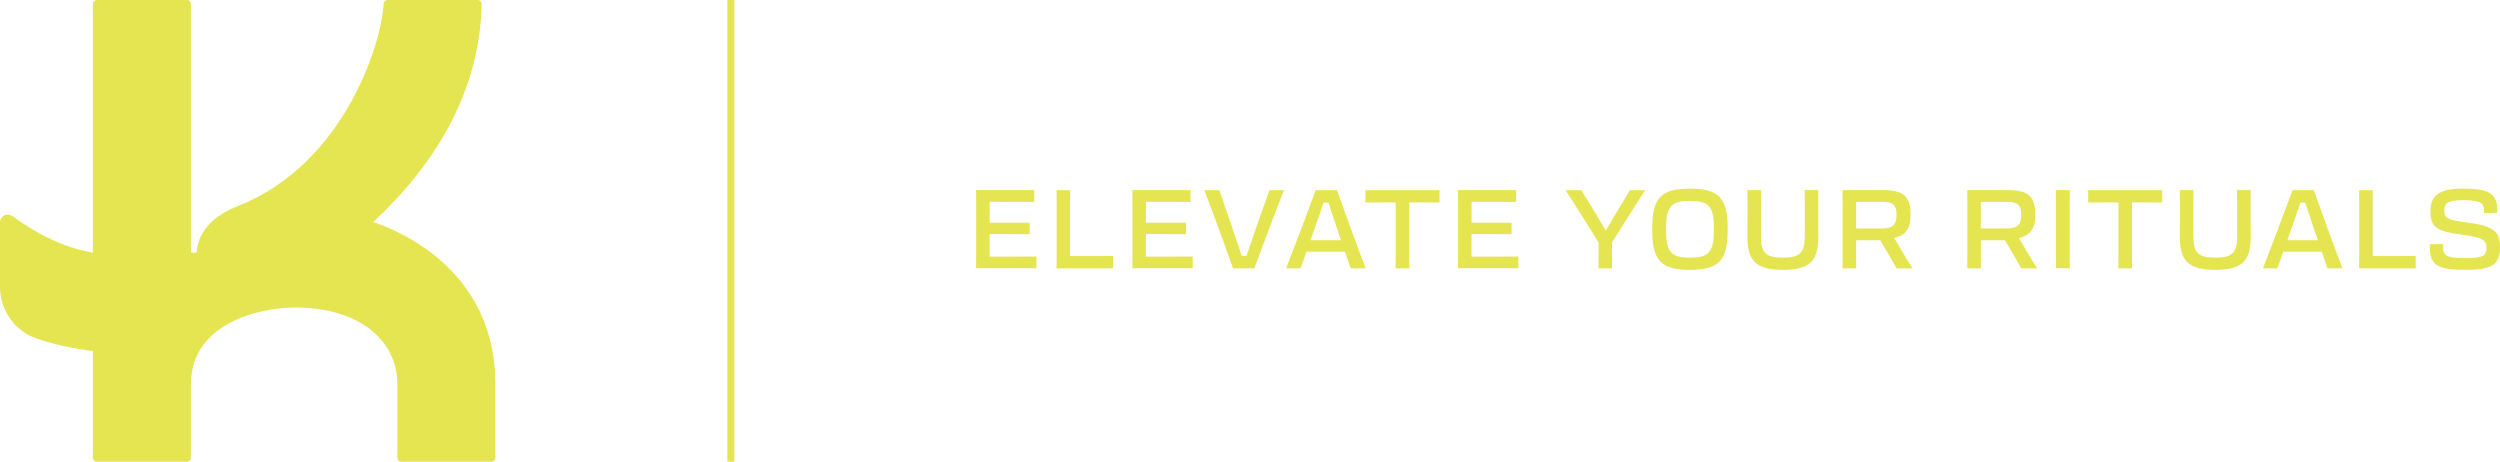
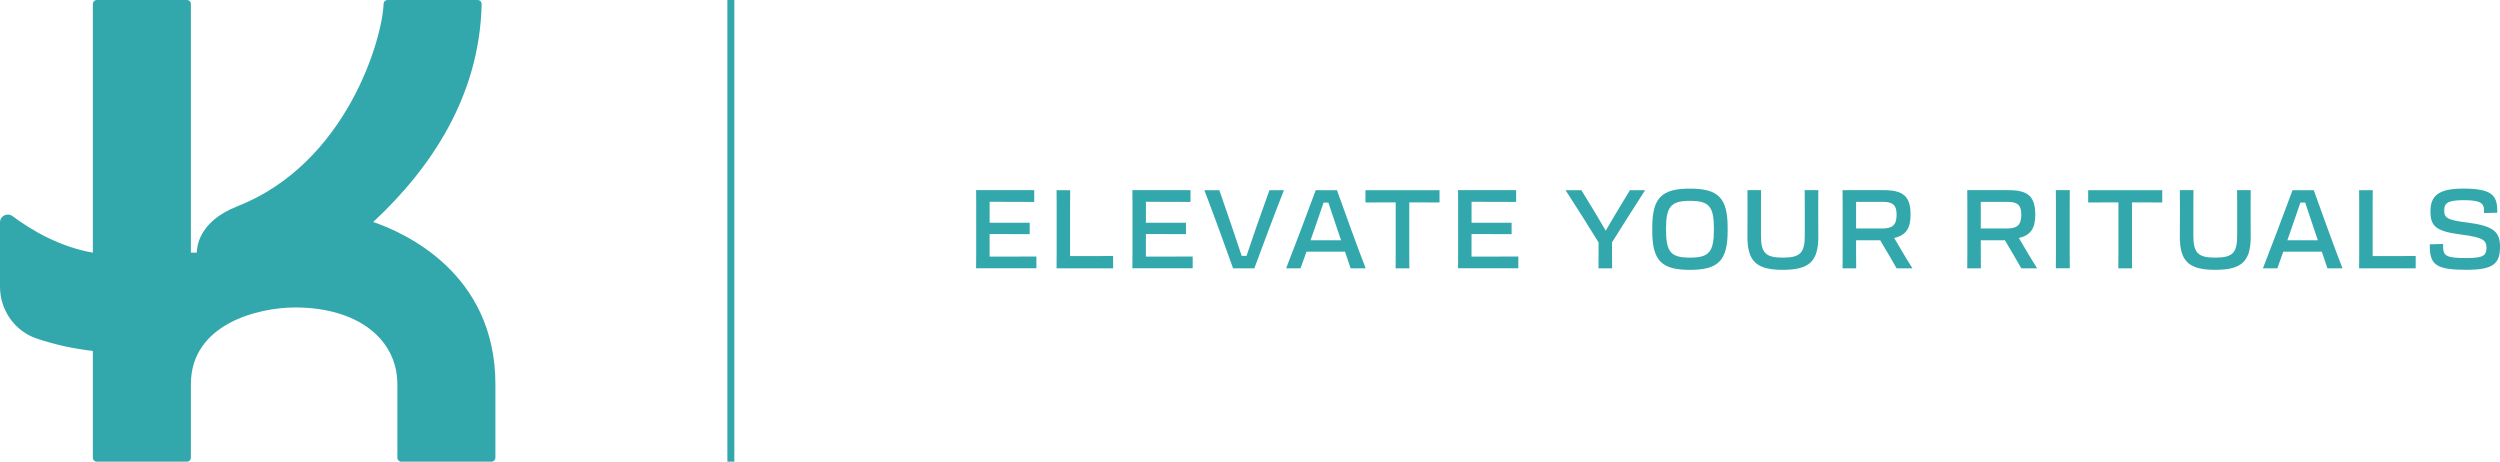
<svg xmlns="http://www.w3.org/2000/svg" id="Layer_1" data-name="Layer 1" viewBox="0 0 1225.83 226.37">
  <defs>
    <style>
      .cls-1 {
-         fill: #e5e451;
+         fill: #32a8ad;
      }
    </style>
  </defs>
  <path class="cls-1" d="M183,108.85c28.59-26.6,52.21-62.04,53.17-106.87.02-1.08-.86-1.97-1.94-1.97h-44.24c-1.04,0-1.87.83-1.91,1.87-.58,17.09-18.04,78.2-71.76,99.3-19.13,7.52-19.73,20.16-19.8,22.45,0,.15-.13.27-.29.27h-2.34c-.16,0-.29-.13-.29-.29v-11.18s0,0,0,0V1.92C93.61.86,92.75,0,91.68,0h-44.23c-1.06,0-1.92.86-1.92,1.92v121.97c-15.93-2.77-29.64-10.67-39.42-17.93C3.58,104.08,0,105.9,0,109.06v31.53c0,11.46,7.2,21.8,18.07,25.43,8.89,2.97,18.1,5.02,27.46,6.06v52.38c0,1.06.86,1.92,1.92,1.92h44.23c1.06,0,1.92-.86,1.92-1.92v-36.06c0-29.77,33.4-37.64,51.06-37.64,31.2,0,50.18,15.86,50.18,37.64v36.06c0,1.06.86,1.92,1.92,1.92h44.23c1.06,0,1.92-.86,1.92-1.92v-36.06c0-54.47-44.54-74.32-59.92-79.54Z" />
  <g>
    <path class="cls-1" d="M478.67,100.26c0-2.81,0-4.96-.05-7.02h28.49v5.77c-3.78-.05-11.98-.05-17.11-.05h-4.75v10.25h19.64v5.61c-3.08-.05-10.2-.05-14.52-.05h-5.13v11.06h4.86c5.56,0,13.76,0,18.08-.05v5.77h-29.57c.05-2.05.05-4.21.05-7.18v-24.12Z" />
    <path class="cls-1" d="M518.06,131.56c.05-2.1.05-4.37.05-7.39v-23.8c0-2.86,0-5.02-.05-7.12h6.69c-.05,2.05-.05,4.16-.05,6.96v25.36h9.01c3.78,0,7.77,0,12.09-.05v6.04h-27.74Z" />
    <path class="cls-1" d="M555.3,100.26c0-2.81,0-4.96-.05-7.02h28.49v5.77c-3.78-.05-11.98-.05-17.11-.05h-4.75v10.25h19.64v5.61c-3.08-.05-10.2-.05-14.52-.05h-5.13v11.06h4.86c5.56,0,13.76,0,18.08-.05v5.77h-29.57c.05-2.05.05-4.21.05-7.18v-24.12Z" />
    <path class="cls-1" d="M604.62,131.56c-2.75-7.88-11.22-30.97-14.08-38.31h7.34l6.37,18.51c1.62,4.8,3.29,9.77,4.59,13.71h2.37c1.35-3.94,3.02-8.96,4.7-13.81l6.53-18.4h7.12c-2.97,7.34-11.66,30.43-14.52,38.31h-10.42Z" />
    <path class="cls-1" d="M655.56,93.25c2.75,7.88,11.17,30.97,14.08,38.31h-7.39l-2.75-8.15h-18.89l-2.91,8.15h-7.07c2.91-7.34,11.66-30.43,14.52-38.31h10.41ZM642.61,117.8h14.95l-1.62-4.75c-1.62-4.8-3.29-9.77-4.59-13.71h-2.37c-1.35,3.94-3.02,8.96-4.75,13.81l-1.62,4.64Z" />
    <path class="cls-1" d="M684.37,99.24h-5.29c-2.16,0-4.8,0-9.55.05v-6.04h36.32v6.04c-4.1-.05-7.07-.05-9.23-.05h-5.61v25.2c0,2.86,0,5.02.05,7.12h-6.75c.05-2.1.05-4.21.05-7.18v-25.15Z" />
    <path class="cls-1" d="M714.97,100.26c0-2.81,0-4.96-.05-7.02h28.49v5.77c-3.78-.05-11.98-.05-17.11-.05h-4.75v10.25h19.64v5.61c-3.08-.05-10.2-.05-14.52-.05h-5.13v11.06h4.86c5.56,0,13.76,0,18.08-.05v5.77h-29.57c.05-2.05.05-4.21.05-7.18v-24.12Z" />
    <path class="cls-1" d="M783.83,118.88c-4.91-8.04-11.55-18.46-16.19-25.63h7.77l7.07,11.6c1.67,2.75,3.29,5.56,4.86,8.26,1.51-2.64,3.08-5.34,4.69-7.99l7.18-11.87h7.45c-4.64,7.18-11.28,17.65-16.24,25.58v5.02c0,2.91,0,5.34.05,7.72h-6.69c.05-2.32.05-4.8.05-7.72v-4.96Z" />
    <path class="cls-1" d="M810.16,113.27v-1.73c0-14.62,4.64-19.05,18.45-19.05s18.51,4.42,18.51,19.05v1.73c0,14.62-4.7,19.05-18.51,19.05s-18.45-4.42-18.45-19.05ZM840.38,112.67v-.54c0-11.01-2.43-13.65-11.76-13.65s-11.71,2.91-11.71,13.65v.54c0,11.01,2.43,13.65,11.71,13.65s11.76-2.64,11.76-13.65Z" />
    <path class="cls-1" d="M891.53,100.26v4.1c0,2.91.05,6.69.05,11.6,0,12.09-4.26,16.35-17.38,16.35s-17.38-4.26-17.38-16.35c0-4.91.05-8.69.05-11.6v-4.05c0-2.91,0-5.18-.05-7.07h6.69c-.05,2-.05,4.43-.05,7.07v15.27c0,8.53,2.37,10.74,10.74,10.74s10.74-2.21,10.74-10.74v-15.43c0-2.59,0-4.96-.05-6.91h6.69c-.05,1.83-.05,4.1-.05,7.02Z" />
    <path class="cls-1" d="M903.51,100.26c0-2.81,0-4.96-.05-7.02h20.18c9.5,0,13.17,2.97,13.17,11.93v.22c0,6.26-2,9.93-8.04,11.28,1.13,1.83,2.32,3.89,3.56,6.04,1.67,2.86,3.51,5.88,5.4,8.85h-7.77c-1.19-2.1-2.54-4.43-3.83-6.64l-4.21-7.12h-11.82v6.64c0,2.86,0,5.07.05,7.12h-6.69c.05-2.05.05-4.21.05-7.18v-24.12ZM910.1,98.97v13.06h12.9c5.07,0,6.96-1.89,6.96-6.69v-.11c0-4.75-1.89-6.26-6.91-6.26h-12.95Z" />
    <path class="cls-1" d="M964.65,100.26c0-2.81,0-4.96-.05-7.02h20.18c9.5,0,13.17,2.97,13.17,11.93v.22c0,6.26-2,9.93-8.04,11.28,1.13,1.83,2.32,3.89,3.56,6.04,1.67,2.86,3.51,5.88,5.4,8.85h-7.77c-1.19-2.1-2.54-4.43-3.83-6.64l-4.21-7.12h-11.82v6.64c0,2.86,0,5.07.05,7.12h-6.69c.05-2.05.05-4.21.05-7.18v-24.12ZM971.24,98.97v13.06h12.9c5.07,0,6.96-1.89,6.96-6.69v-.11c0-4.75-1.89-6.26-6.91-6.26h-12.95Z" />
    <path class="cls-1" d="M1008.09,100.26c0-2.81,0-4.91-.05-7.02h6.85c-.05,2.1-.05,4.21-.05,7.12v24.07c0,2.86,0,5.02.05,7.12h-6.85c.05-2.1.05-4.21.05-7.18v-24.12Z" />
    <path class="cls-1" d="M1038.74,99.24h-5.29c-2.16,0-4.8,0-9.55.05v-6.04h36.32v6.04c-4.1-.05-7.07-.05-9.23-.05h-5.61v25.2c0,2.86,0,5.02.05,7.12h-6.75c.05-2.1.05-4.21.05-7.18v-25.15Z" />
    <path class="cls-1" d="M1103.55,100.26v4.1c0,2.91.05,6.69.05,11.6,0,12.09-4.26,16.35-17.38,16.35s-17.38-4.26-17.38-16.35c0-4.91.05-8.69.05-11.6v-4.05c0-2.91,0-5.18-.05-7.07h6.69c-.05,2-.05,4.43-.05,7.07v15.27c0,8.53,2.37,10.74,10.74,10.74s10.74-2.21,10.74-10.74v-15.43c0-2.59,0-4.96-.05-6.91h6.69c-.05,1.83-.05,4.1-.05,7.02Z" />
    <path class="cls-1" d="M1134.52,93.25c2.75,7.88,11.17,30.97,14.08,38.31h-7.39l-2.75-8.15h-18.89l-2.91,8.15h-7.07c2.91-7.34,11.66-30.43,14.52-38.31h10.41ZM1121.57,117.8h14.95l-1.62-4.75c-1.62-4.8-3.29-9.77-4.59-13.71h-2.37c-1.35,3.94-3.02,8.96-4.75,13.81l-1.62,4.64Z" />
    <path class="cls-1" d="M1156.75,131.56c.05-2.1.05-4.37.05-7.39v-23.8c0-2.86,0-5.02-.05-7.12h6.69c-.05,2.05-.05,4.16-.05,6.96v25.36h9.01c3.78,0,7.77,0,12.09-.05v6.04h-27.74Z" />
    <path class="cls-1" d="M1191.4,120.82v-1.03l6.53-.16v1.29c0,4.7,1.83,5.61,11.39,5.61,8.31,0,9.88-1.24,9.88-5.02,0-3.56-1.51-5.07-11.82-6.42-12.9-1.62-15.65-3.99-15.65-11.44s3.67-11.17,16.03-11.17c13.71,0,16.73,3.08,16.73,10.85v.97l-6.48.16v-1.24c0-3.83-2.16-5.07-10.25-5.07-7.55,0-9.28,1.56-9.28,4.91,0,3.67,1.19,4.8,11.17,6.04,13.33,1.67,16.19,4.75,16.19,11.87,0,8.26-3.18,11.33-16.4,11.33-14.46,0-18.02-2.21-18.02-11.49Z" />
  </g>
  <rect class="cls-1" x="356.66" width="3.41" height="226.37" />
</svg>
